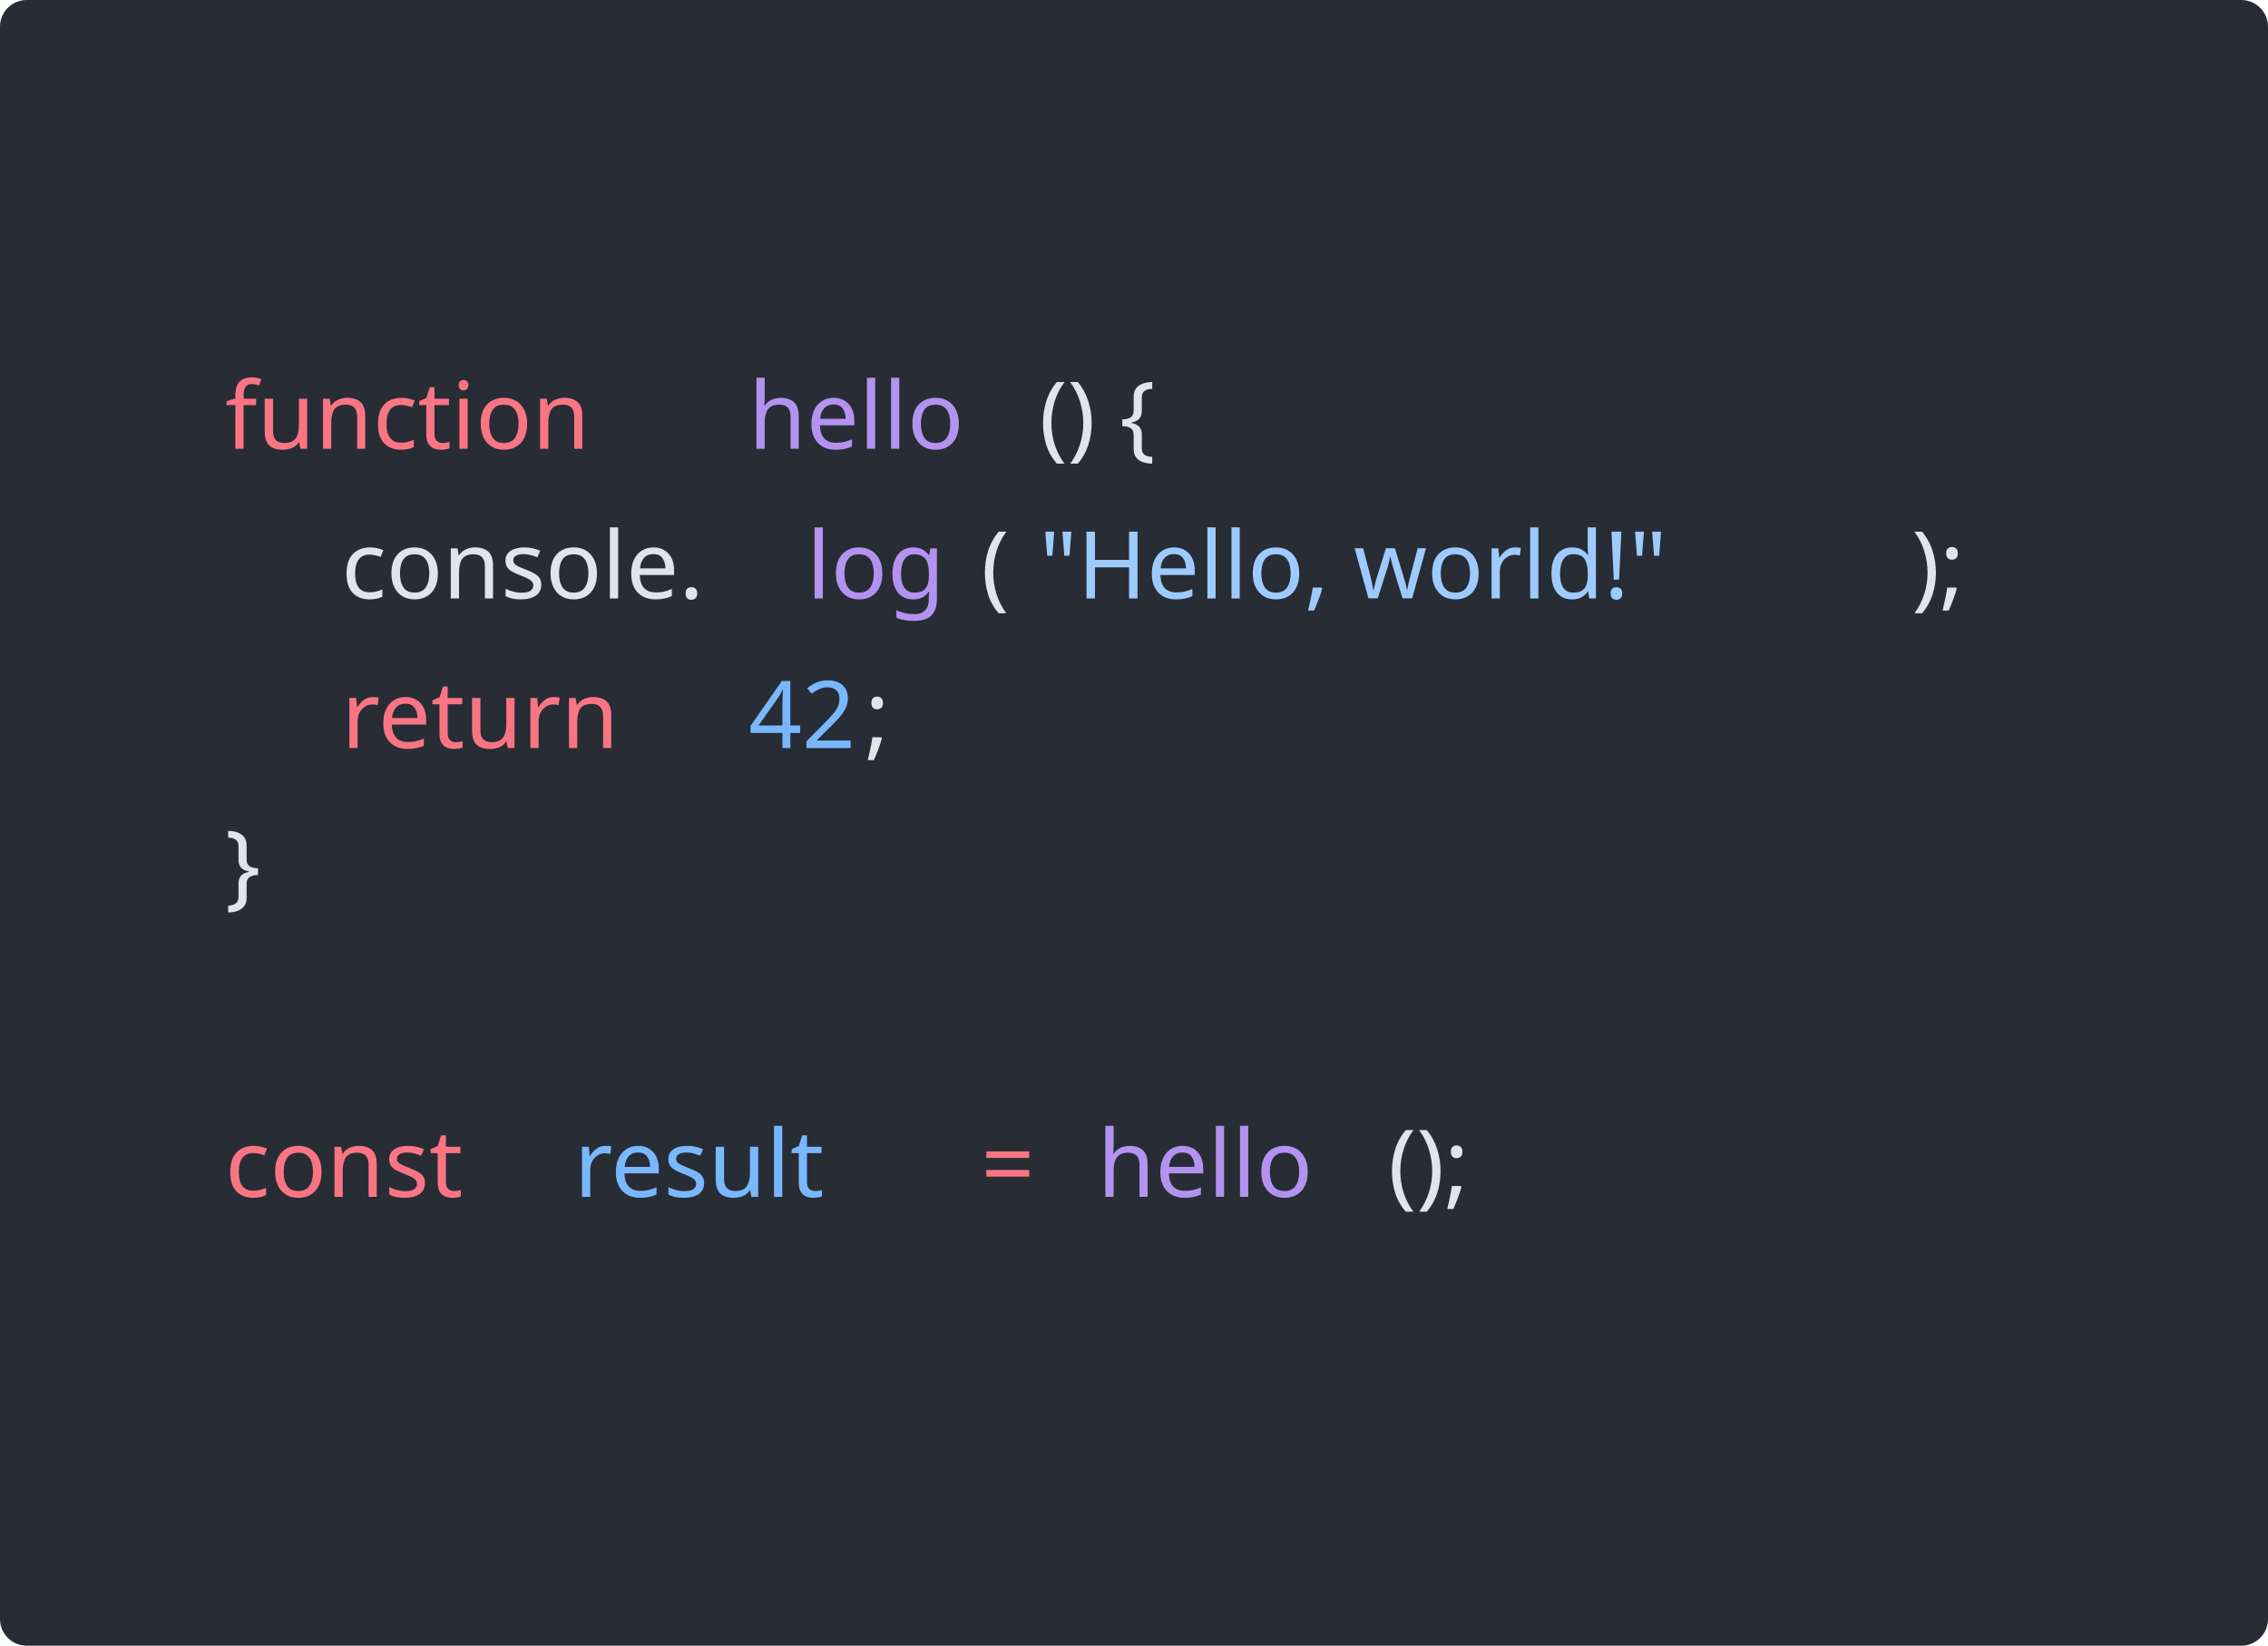
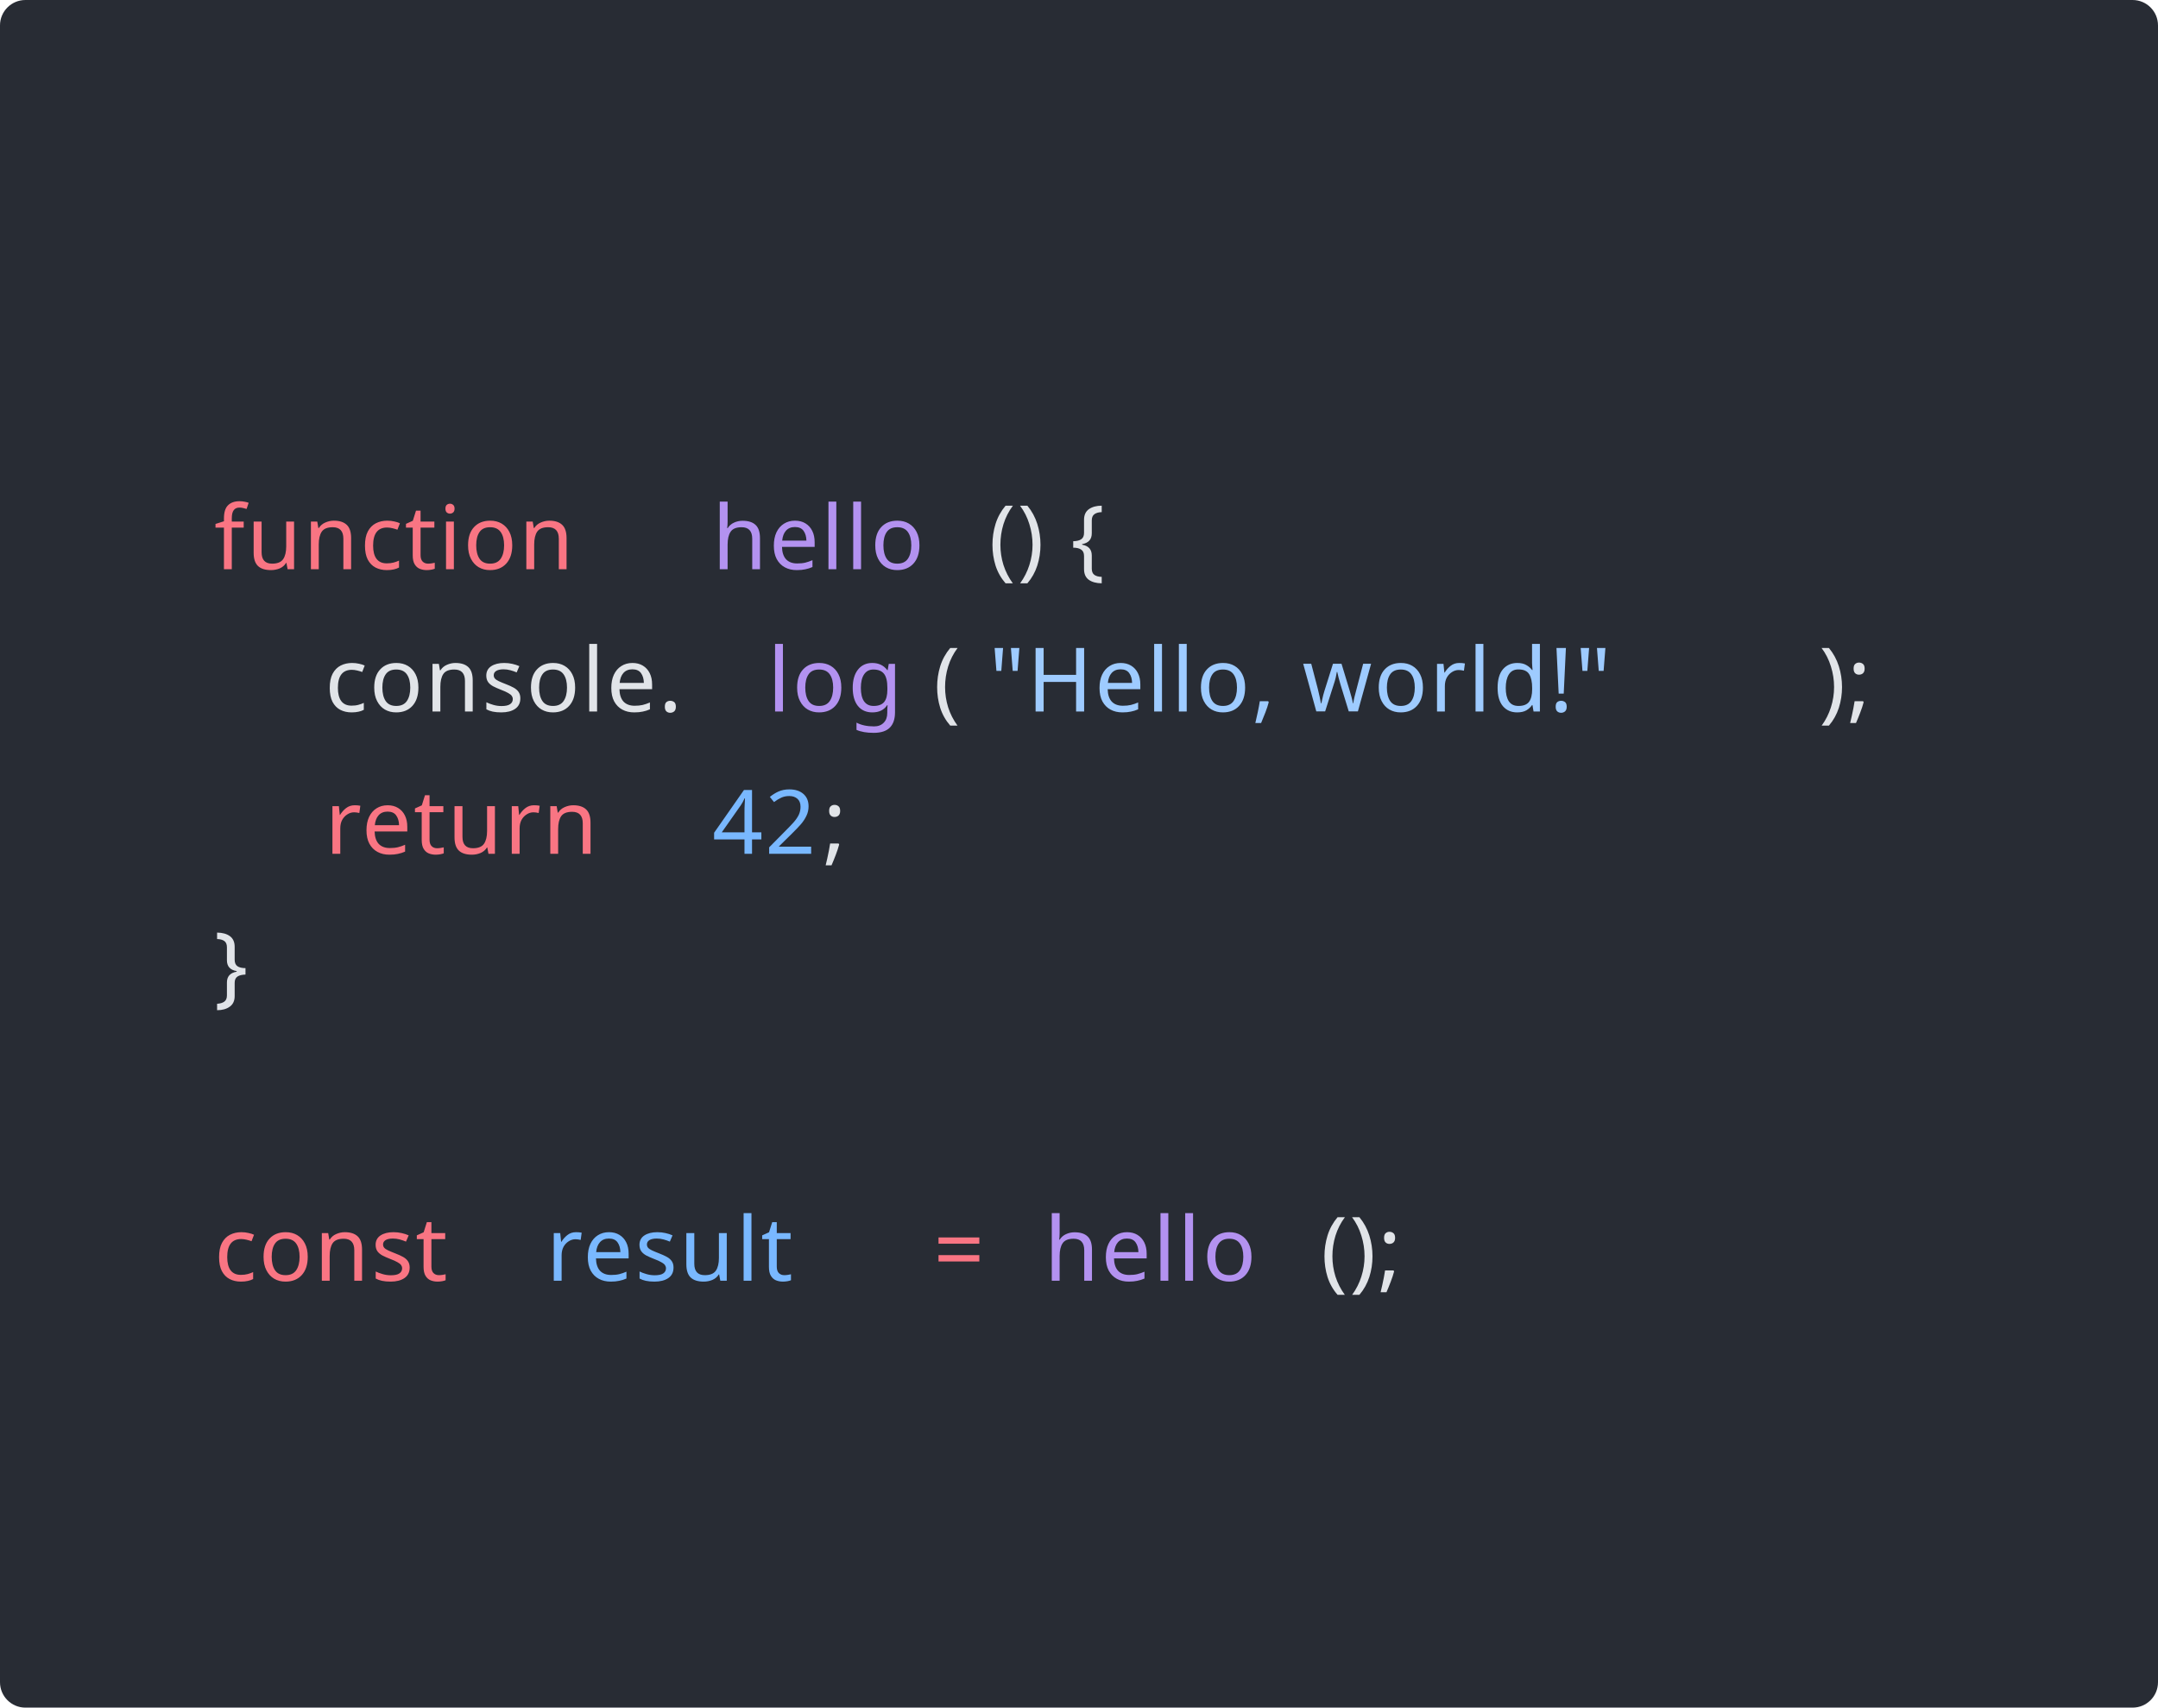
- <svg xmlns="http://www.w3.org/2000/svg" viewBox="0 0 339.64 246.4" width="339.64" height="246.4">
-   <rect id="bg" fill="#282c34" width="339.64" height="246.4" rx="4" />
+ <svg xmlns="http://www.w3.org/2000/svg" viewBox="0 0 339.64 268.8" width="339.64" height="268.8">
+   <rect id="bg" fill="#282c34" width="339.64" height="268.8" rx="4" />
  <g id="tokens" transform="translate(33.71484, 44.8)">
-     <text font-family="Menlo" font-size="14" y="22.4" transform="translate(0, 0)" fill="#F97583">function</text>
-     <text font-family="Menlo" font-size="14" y="22.4" transform="translate(69.66969, 0)" fill="#E1E4E8"> </text>
-     <text font-family="Menlo" font-size="14" y="22.4" transform="translate(78.3784, 0)" fill="#B392F0">hello</text>
-     <text font-family="Menlo" font-size="14" y="22.4" transform="translate(121.922, 0)" fill="#E1E4E8">() {</text>
-     <text font-family="Menlo" font-size="14" y="44.8" transform="translate(0, 0)" fill="#E1E4E8">  </text>
-     <text font-family="Menlo" font-size="14" y="44.8" transform="translate(17.41742, 0)" fill="#E1E4E8">console.</text>
-     <text font-family="Menlo" font-size="14" y="44.8" transform="translate(87.08711, 0)" fill="#B392F0">log</text>
-     <text font-family="Menlo" font-size="14" y="44.8" transform="translate(113.2132, 0)" fill="#E1E4E8">(</text>
-     <text font-family="Menlo" font-size="14" y="44.8" transform="translate(121.922, 0)" fill="#9ECBFF">"Hello, world!"</text>
-     <text font-family="Menlo" font-size="14" y="44.8" transform="translate(252.5526, 0)" fill="#E1E4E8">);</text>
-     <text font-family="Menlo" font-size="14" y="67.2" transform="translate(0, 0)" fill="#E1E4E8">  </text>
-     <text font-family="Menlo" font-size="14" y="67.2" transform="translate(17.41742, 0)" fill="#F97583">return</text>
-     <text font-family="Menlo" font-size="14" y="67.2" transform="translate(69.66969, 0)" fill="#E1E4E8"> </text>
-     <text font-family="Menlo" font-size="14" y="67.2" transform="translate(78.3784, 0)" fill="#79B8FF">42</text>
-     <text font-family="Menlo" font-size="14" y="67.2" transform="translate(95.79582, 0)" fill="#E1E4E8">;</text>
-     <text font-family="Menlo" font-size="14" y="89.6" transform="translate(0, 0)" fill="#E1E4E8">}</text>
-     <text font-family="Menlo" font-size="14" y="134.4" transform="translate(0, 0)" fill="#F97583">const</text>
-     <text font-family="Menlo" font-size="14" y="134.4" transform="translate(43.54355, 0)" fill="#E1E4E8"> </text>
-     <text font-family="Menlo" font-size="14" y="134.4" transform="translate(52.25227, 0)" fill="#79B8FF">result</text>
-     <text font-family="Menlo" font-size="14" y="134.4" transform="translate(104.5045, 0)" fill="#E1E4E8"> </text>
-     <text font-family="Menlo" font-size="14" y="134.4" transform="translate(113.2132, 0)" fill="#F97583">=</text>
-     <text font-family="Menlo" font-size="14" y="134.4" transform="translate(121.922, 0)" fill="#E1E4E8"> </text>
-     <text font-family="Menlo" font-size="14" y="134.4" transform="translate(130.6307, 0)" fill="#B392F0">hello</text>
-     <text font-family="Menlo" font-size="14" y="134.4" transform="translate(174.1742, 0)" fill="#E1E4E8">();</text>
+     <text font-family="Menlo" font-size="14" y="44.8" letter-spacing="0.28px">
+       <tspan x="0" fill="#F97583">function</tspan>
+       <tspan x="69.67" fill="#E1E4E8"> </tspan>
+       <tspan x="78.378" fill="#B392F0">hello</tspan>
+       <tspan x="121.922" fill="#E1E4E8">() {</tspan>
+     </text>
+     <text font-family="Menlo" font-size="14" y="67.2" letter-spacing="0.28px">
+       <tspan x="0" fill="#E1E4E8">  </tspan>
+       <tspan x="17.417" fill="#E1E4E8">console.</tspan>
+       <tspan x="87.087" fill="#B392F0">log</tspan>
+       <tspan x="113.213" fill="#E1E4E8">(</tspan>
+       <tspan x="121.922" fill="#9ECBFF">"Hello, world!"</tspan>
+       <tspan x="252.553" fill="#E1E4E8">);</tspan>
+     </text>
+     <text font-family="Menlo" font-size="14" y="89.6" letter-spacing="0.28px">
+       <tspan x="0" fill="#E1E4E8">  </tspan>
+       <tspan x="17.417" fill="#F97583">return</tspan>
+       <tspan x="69.67" fill="#E1E4E8"> </tspan>
+       <tspan x="78.378" fill="#79B8FF">42</tspan>
+       <tspan x="95.796" fill="#E1E4E8">;</tspan>
+     </text>
+     <text font-family="Menlo" font-size="14" y="112" letter-spacing="0.28px">
+       <tspan x="0" fill="#E1E4E8">}</tspan>
+     </text>
+     <text font-family="Menlo" font-size="14" y="156.8" letter-spacing="0.28px">
+       <tspan x="0" fill="#F97583">const</tspan>
+       <tspan x="43.544" fill="#E1E4E8"> </tspan>
+       <tspan x="52.252" fill="#79B8FF">result</tspan>
+       <tspan x="104.505" fill="#E1E4E8"> </tspan>
+       <tspan x="113.213" fill="#F97583">=</tspan>
+       <tspan x="121.922" fill="#E1E4E8"> </tspan>
+       <tspan x="130.631" fill="#B392F0">hello</tspan>
+       <tspan x="174.174" fill="#E1E4E8">();</tspan>
+     </text>
  </g>
</svg>
